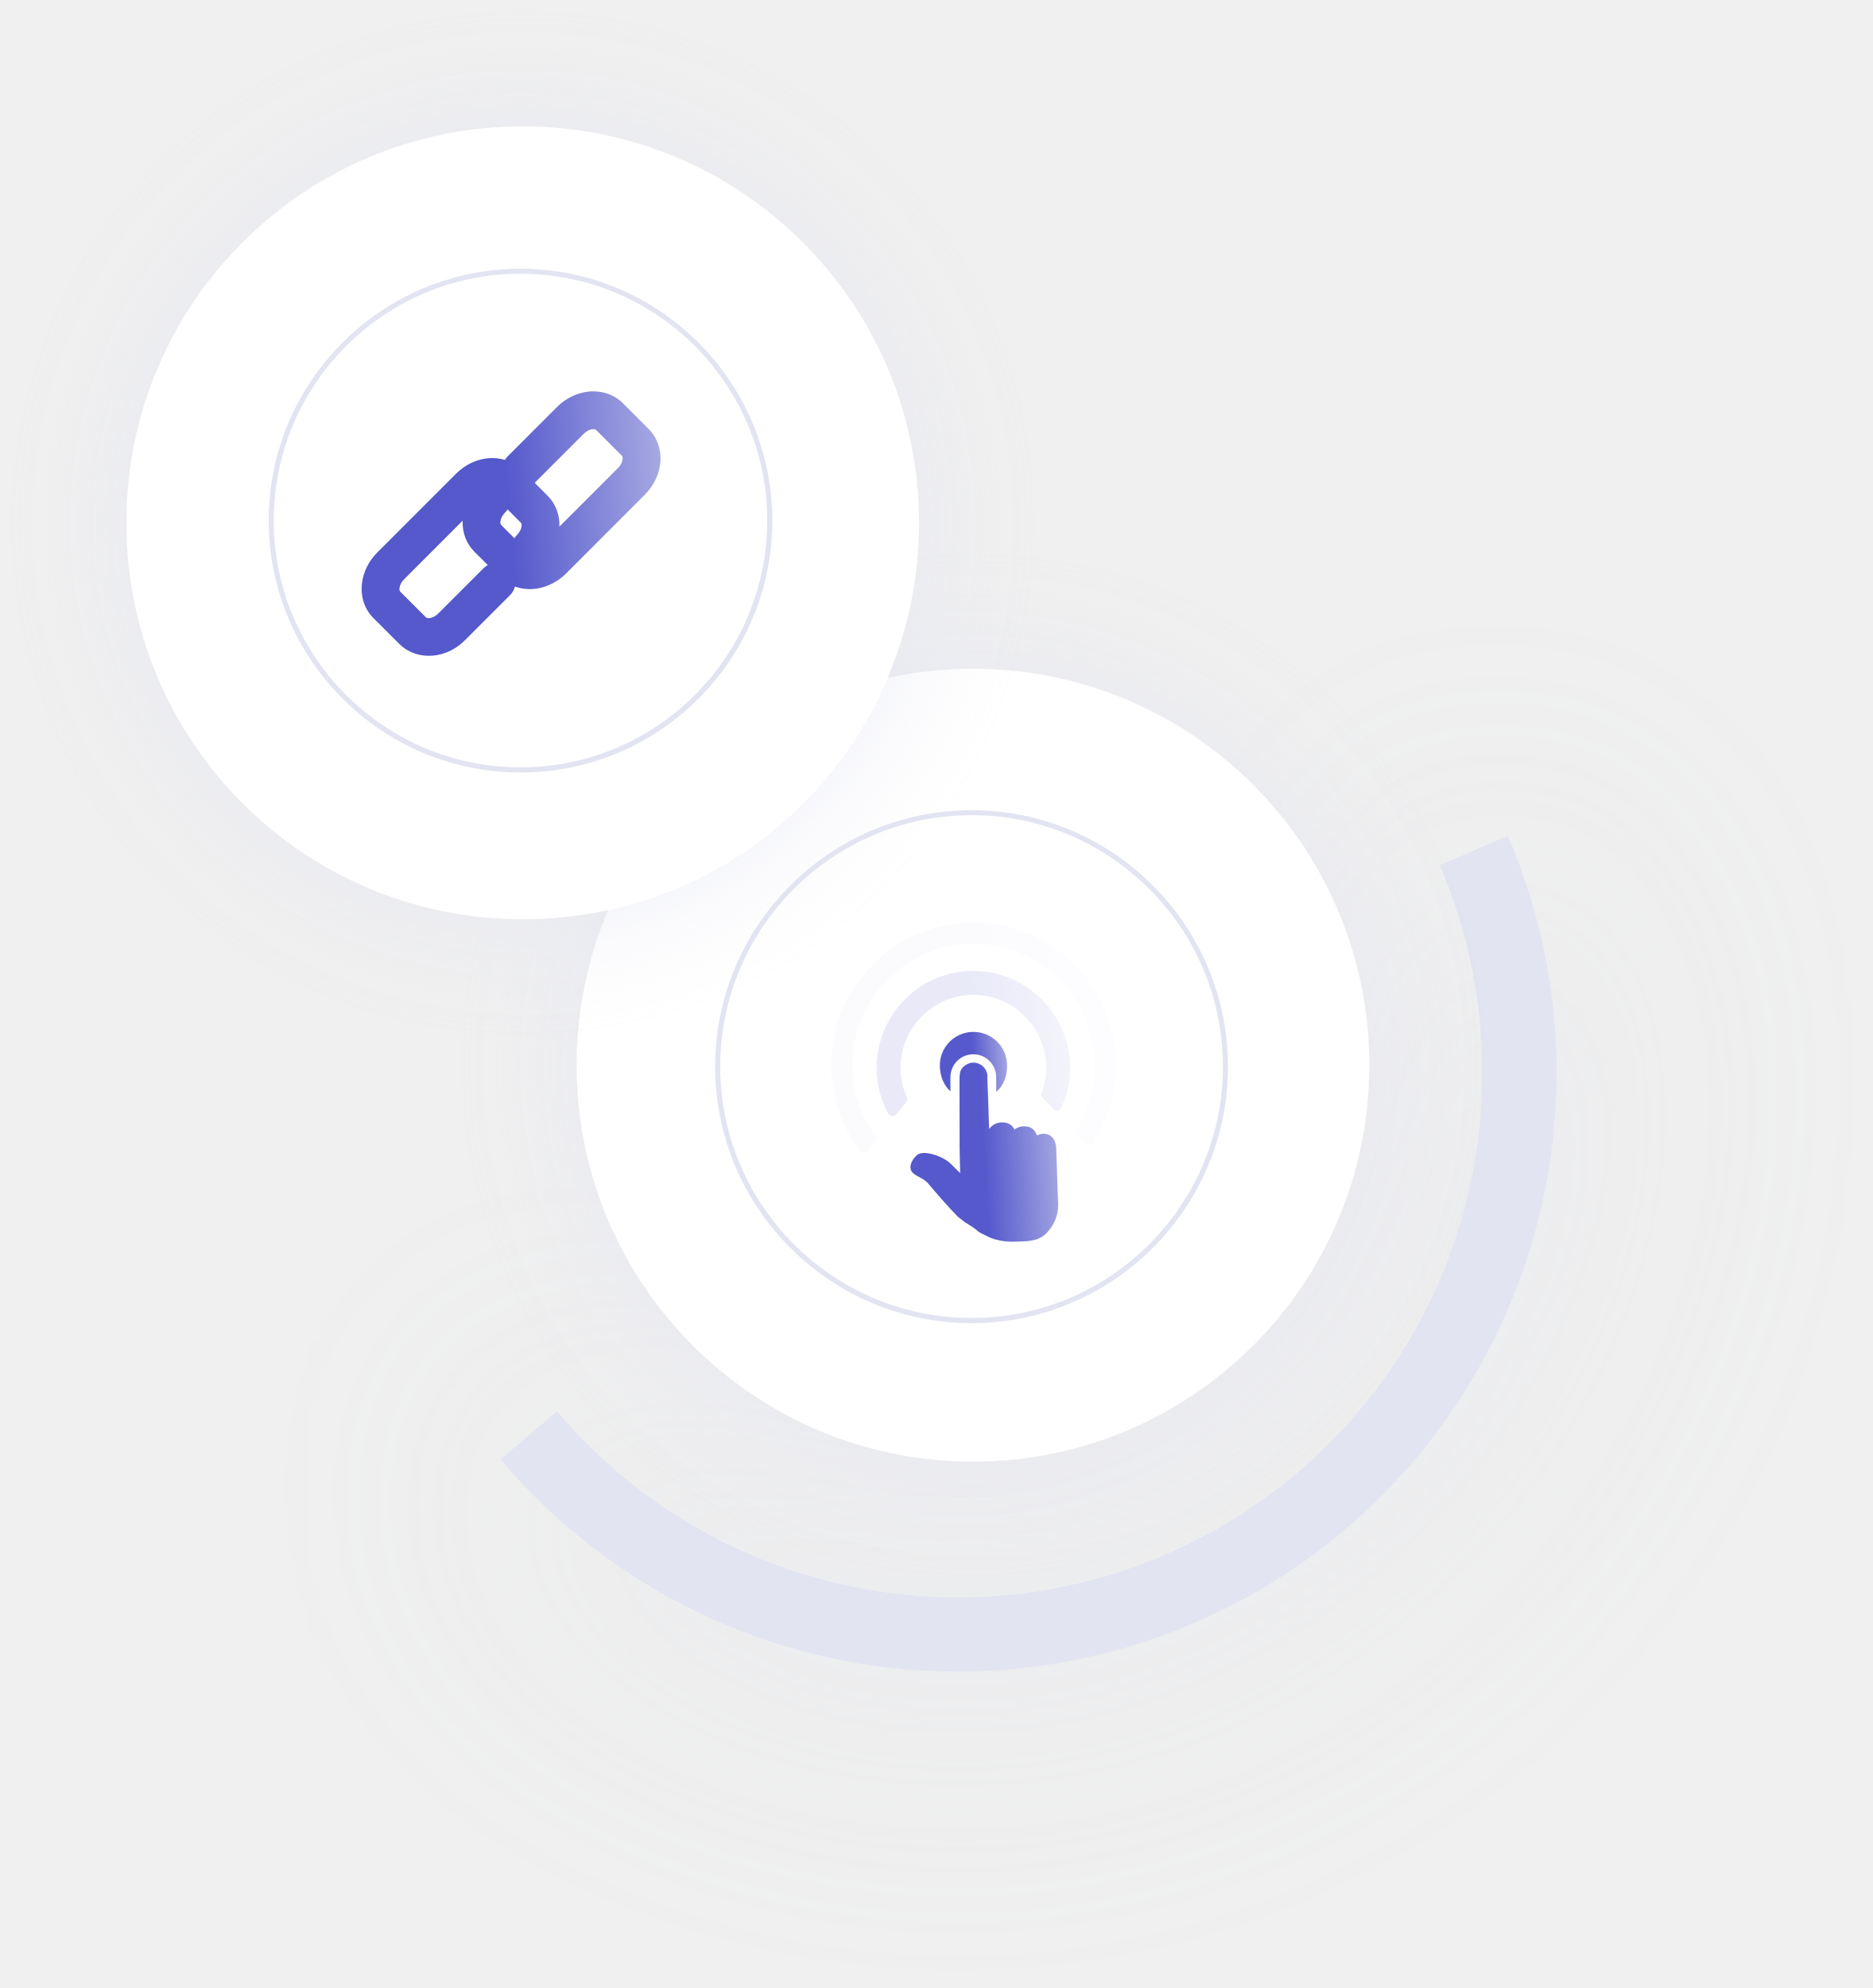
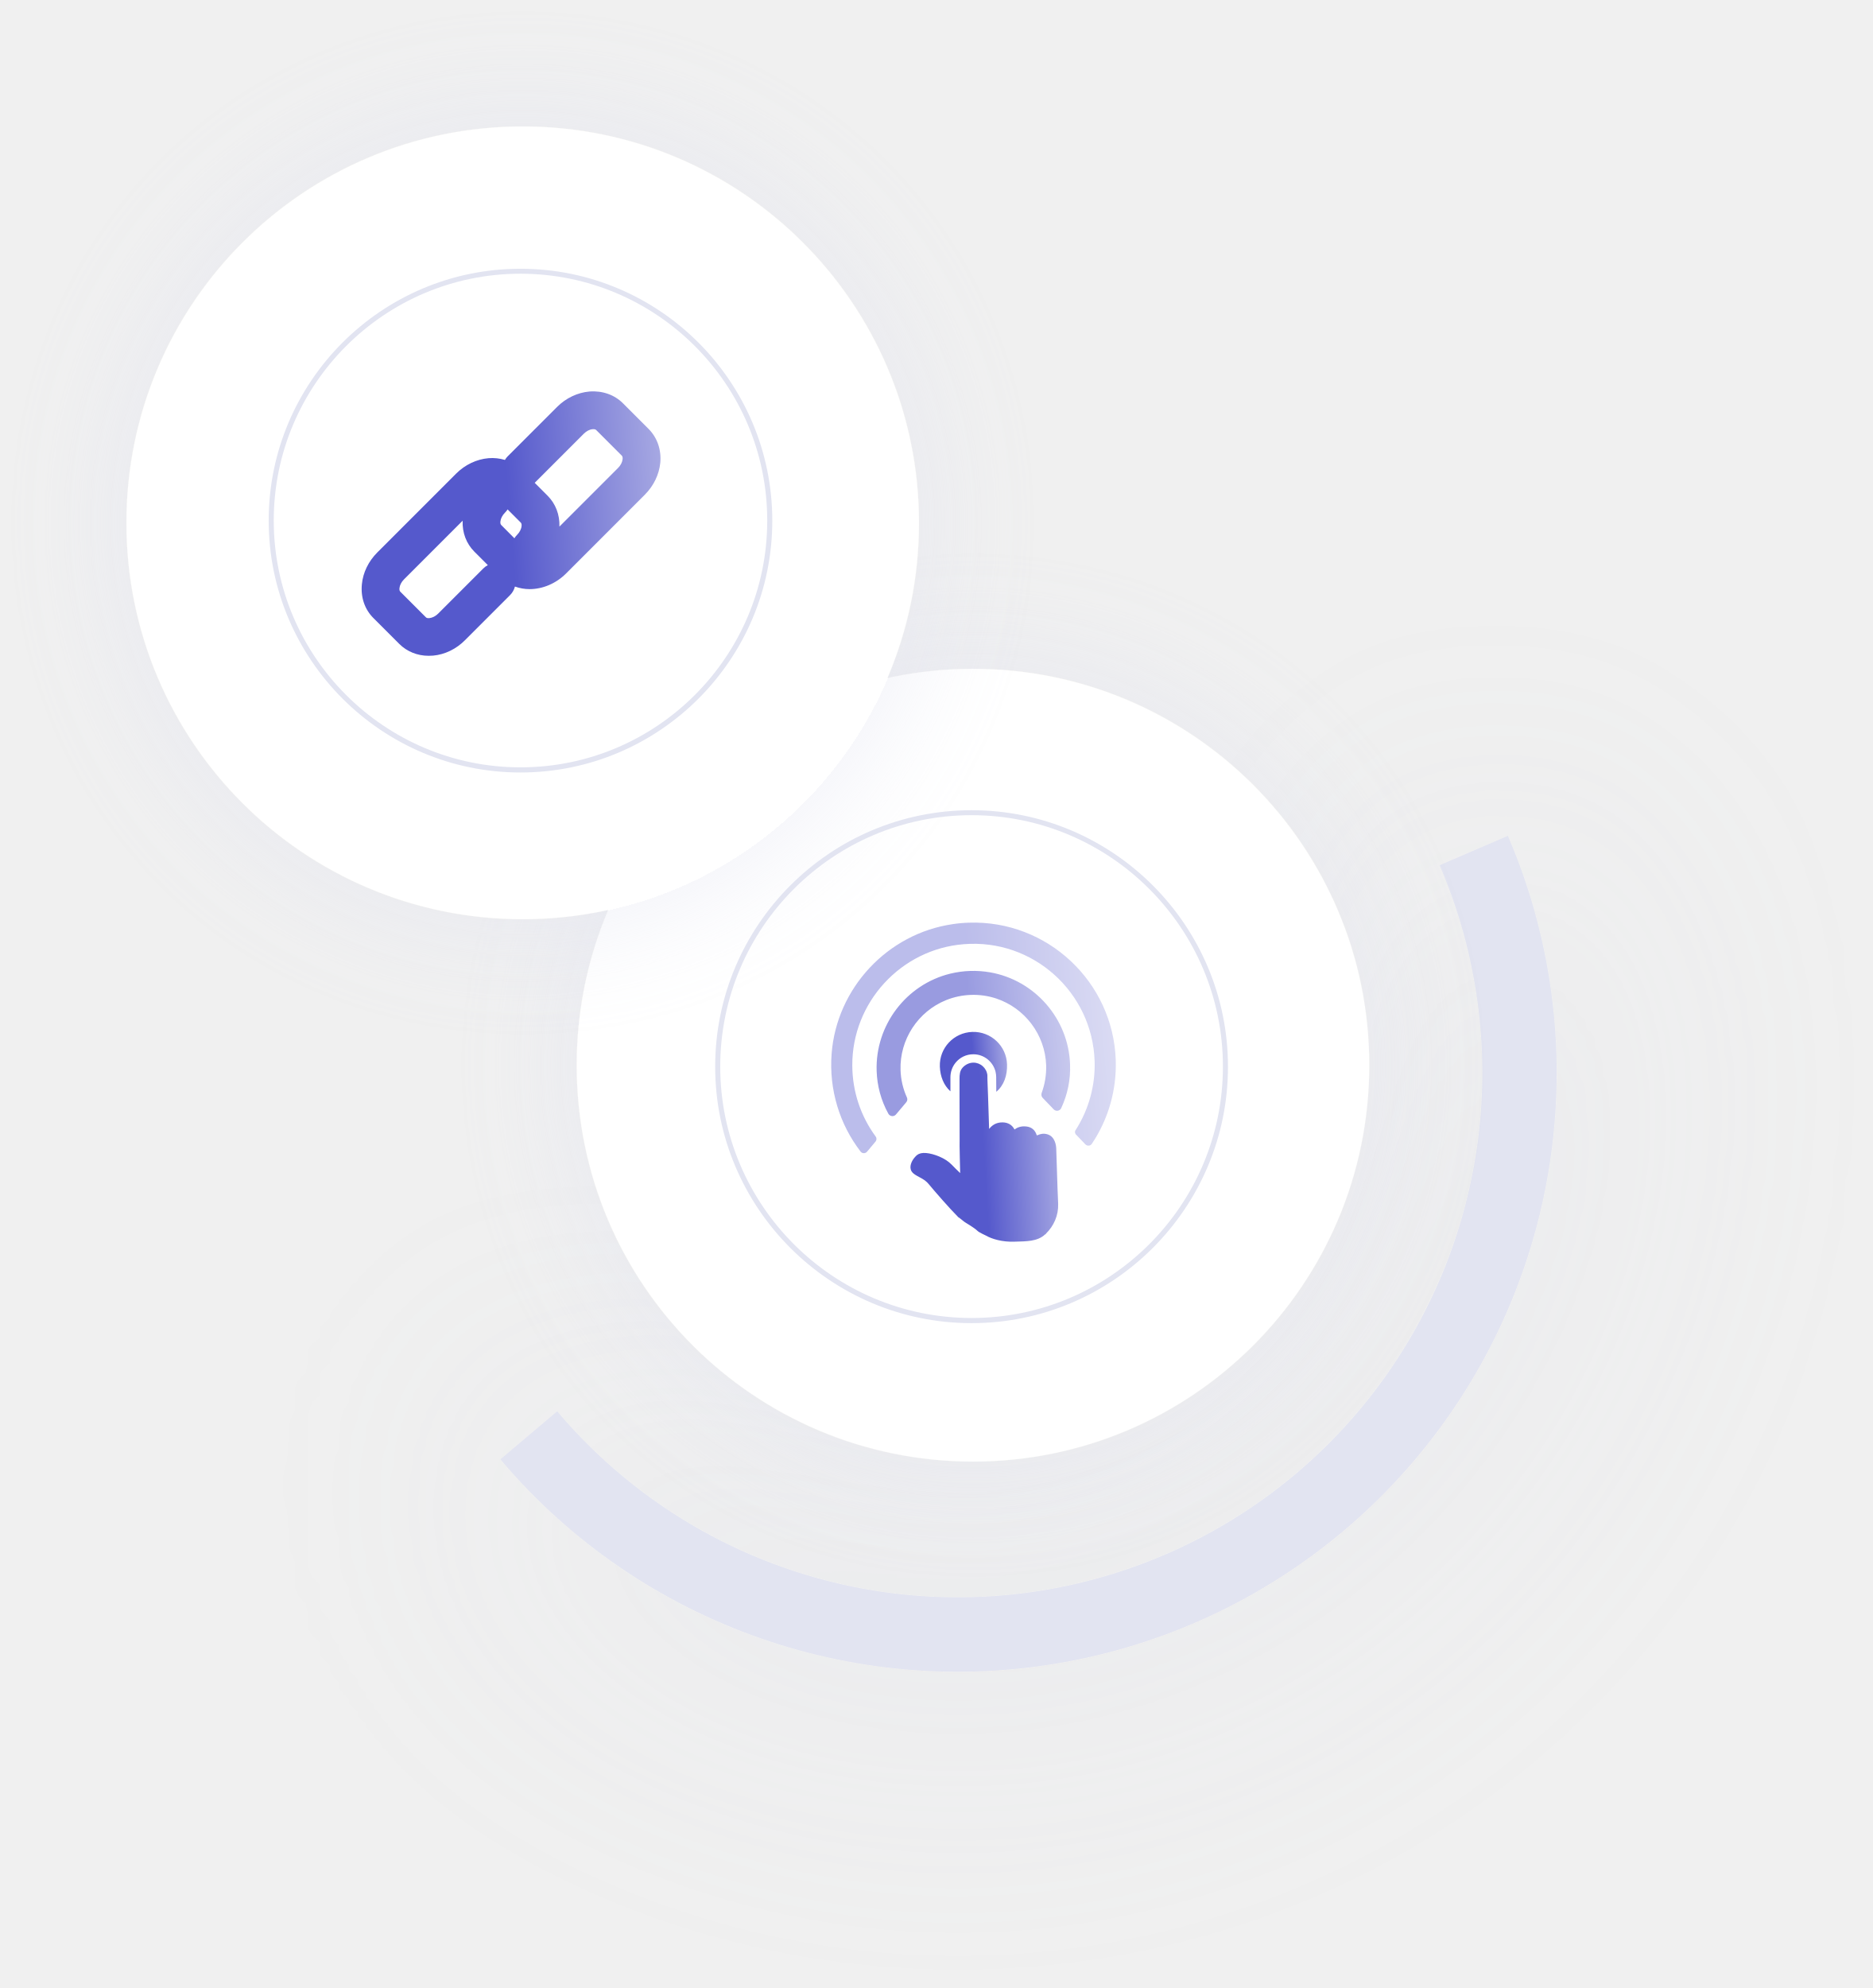
- <svg xmlns="http://www.w3.org/2000/svg" width="474" height="503" viewBox="0 0 474 503" fill="none">
-   <g filter="url(#filter0_d_3146_176137)">
-     <path d="M126.632 369.232C150.086 396.988 182.731 415.394 218.618 421.096C254.506 426.799 291.249 419.418 322.15 400.299C353.052 381.181 376.057 351.596 386.973 316.937C397.89 282.277 395.99 244.849 381.622 211.472L364.331 218.916C376.915 248.147 378.578 280.927 369.018 311.282C359.458 341.637 339.31 367.547 312.246 384.291C285.182 401.035 253.003 407.499 221.573 402.505C190.142 397.51 161.552 381.39 141.011 357.082L126.632 369.232Z" fill="#E2E4F1" />
+ <svg xmlns="http://www.w3.org/2000/svg" width="474" height="503" fill="none">
+   <g filter="url(#a)">
+     <path d="M126.632 369.232a151.568 151.568 0 0 0 260.341-52.295 151.569 151.569 0 0 0-5.351-105.465l-17.291 7.444a132.747 132.747 0 0 1-142.758 183.589 132.752 132.752 0 0 1-80.562-45.423l-14.379 12.15Z" fill="#E2E4F1" />
  </g>
-   <g filter="url(#filter1_d_3146_176137)">
-     <circle cx="246.249" cy="269.514" r="100.288" fill="white" />
+   <g filter="url(#b)">
+     <circle cx="246.249" cy="269.514" r="100.288" fill="#fff" />
  </g>
-   <g filter="url(#filter2_d_3146_176137)">
-     <circle cx="132.288" cy="132.288" r="100.288" fill="white" />
+   <g filter="url(#c)">
+     <circle cx="132.288" cy="132.288" r="100.288" fill="#fff" />
  </g>
-   <path d="M131.727 195.454C96.594 195.454 68 166.859 68 131.727C68 96.571 96.594 68 131.727 68C166.882 68 195.454 96.594 195.454 131.727C195.477 166.859 166.882 195.454 131.727 195.454ZM131.727 69.256C97.293 69.256 69.28 97.269 69.28 131.704C69.28 166.138 97.293 194.151 131.727 194.151C166.161 194.151 194.174 166.138 194.174 131.704C194.174 97.269 166.161 69.256 131.727 69.256Z" fill="#E2E4F1" />
-   <path d="M164.154 108.53L157.639 102.016C155.499 99.875 152.427 98.805 149.193 99.061C146.169 99.317 143.237 100.713 140.98 102.969L128.486 115.464C128.207 115.743 127.974 116.045 127.788 116.371C126.485 115.975 125.066 115.813 123.647 115.929C120.622 116.185 117.691 117.581 115.434 119.838L95.494 139.777C93.261 142.011 91.865 144.872 91.586 147.827C91.26 151.154 92.307 154.202 94.54 156.413L101.055 162.927C102.986 164.858 105.639 165.928 108.477 165.928C108.873 165.928 109.245 165.905 109.64 165.882C112.618 165.603 115.48 164.207 117.691 161.973L129.091 150.573C129.719 149.944 130.115 149.2 130.324 148.409C131.488 148.828 132.744 149.06 134.047 149.06C137.374 149.06 140.748 147.618 143.26 145.105L163.2 125.166C165.433 122.932 166.806 120.07 167.109 117.115C167.411 113.812 166.364 110.764 164.154 108.53ZM126.834 132.82C126.602 132.588 126.625 132.122 126.648 131.936C126.718 131.192 127.137 130.377 127.788 129.726C128.044 129.47 128.277 129.191 128.463 128.888L131.813 132.239C132.046 132.471 132.023 132.937 131.999 133.123C131.93 133.867 131.511 134.682 130.859 135.333C130.603 135.589 130.371 135.891 130.185 136.194L126.834 132.82ZM138.584 125.422L135.327 122.164L147.751 109.74C148.402 109.089 149.193 108.67 149.938 108.6C150.357 108.553 150.706 108.623 150.869 108.786L157.383 115.301C157.616 115.533 157.593 115.999 157.569 116.185C157.499 116.929 157.081 117.744 156.429 118.395L141.585 133.239C141.678 130.238 140.631 127.469 138.584 125.422ZM122.297 143.849L110.897 155.249C110.245 155.901 109.431 156.319 108.686 156.389C108.291 156.436 107.942 156.366 107.802 156.203L101.288 149.689C101.055 149.456 101.078 148.99 101.102 148.804C101.171 148.06 101.59 147.246 102.242 146.594L117.086 131.75C116.969 134.775 118.016 137.543 120.064 139.591L123.461 142.988C123.042 143.197 122.646 143.5 122.297 143.849Z" fill="url(#paint0_linear_3146_176137)" />
-   <g opacity="0.4">
-     <g opacity="0.4">
-       <g opacity="0.4">
-         <path opacity="0.4" d="M272.355 287.108L274.705 289.551C275.147 290.016 275.938 289.969 276.31 289.434C280.475 283.245 282.615 275.893 282.382 268.262C281.731 248.415 265.049 232.78 245.203 233.455C243.83 233.502 242.457 233.618 241.108 233.827C224.612 236.224 211.722 250.021 210.466 266.656C209.791 275.707 212.467 284.432 217.818 291.389C218.214 291.9 219.005 291.9 219.423 291.412L221.587 288.829C221.89 288.457 221.913 287.945 221.611 287.55C217.818 282.384 215.724 276.149 215.701 269.565C215.631 253.627 228.032 240.156 243.9 238.9C261.443 237.457 276.45 251.068 277.031 268.448C277.241 274.66 275.542 280.709 272.262 285.874C271.959 286.223 272.006 286.759 272.355 287.108Z" fill="url(#paint1_linear_3146_176137)" />
-       </g>
-     </g>
-   </g>
-   <g opacity="0.6">
-     <g opacity="0.6">
-       <g opacity="0.6">
-         <path opacity="0.6" d="M263.883 277.777L266.675 280.685C267.257 281.29 268.258 281.104 268.583 280.359C270.189 276.939 270.956 273.193 270.817 269.331C270.445 257.814 261.929 247.996 250.575 246.018C247.271 245.436 243.805 245.553 240.524 246.344C229.333 249.066 221.492 259.42 221.864 270.936C221.981 274.799 223.004 278.475 224.819 281.779C225.215 282.5 226.215 282.616 226.75 281.988L229.356 278.894C229.659 278.545 229.705 278.056 229.519 277.66C228.542 275.497 227.983 273.147 227.914 270.75C227.658 263.049 232.311 255.93 239.454 253.045C243.456 251.439 247.993 251.276 252.087 252.626C259.416 255.045 264.512 261.839 264.768 269.54C264.837 271.937 264.442 274.31 263.628 276.544C263.488 276.986 263.581 277.474 263.883 277.777Z" fill="url(#paint2_linear_3146_176137)" />
-       </g>
-     </g>
-   </g>
-   <path d="M267.644 300.648L267.318 290.597C267.295 289.922 267.062 287.618 265.131 287.014C264.2 286.711 263.316 286.874 262.595 287.223L262.432 287.246H262.385C262.013 285.99 261.152 285.222 259.896 285.036C258.384 284.827 257.383 285.315 256.755 285.78C256.103 284.478 254.824 283.826 253.149 284.012C251.892 284.152 250.985 284.803 250.333 285.641L250.054 277.056C250.008 275.38 249.891 273.682 249.891 272.007C249.682 270.238 248.17 268.866 246.355 268.866C245.308 268.866 244.284 269.378 243.609 270.145C242.888 270.96 242.842 271.96 242.842 273.007V277.125L242.865 288.526C242.795 288.875 243.004 296.809 243.004 296.809C242.306 296.157 241.539 295.39 240.841 294.668C239.212 292.97 236.304 291.9 234.396 291.737C233.395 291.644 232.628 291.83 232.116 292.225C231.953 292.365 231.79 292.504 231.65 292.667C230.696 293.668 229.998 295.25 230.72 296.39C231.022 296.879 231.557 297.204 232.116 297.53C232.86 297.972 234.07 298.437 235.024 299.577C236.606 301.485 240.282 305.72 242.539 307.977C243.004 308.233 243.982 309.163 244.447 309.396C245.843 310.233 246.983 311.025 247.402 311.443C247.704 311.792 249.542 312.63 249.542 312.63C251.031 313.491 253.684 314.282 256.732 314.166C259.779 314.072 262.548 314.166 264.526 312.304H264.642L264.689 312.165C266.713 310.187 267.899 307.511 267.806 304.603C267.76 303.789 267.667 301.136 267.644 300.648Z" fill="url(#paint3_linear_3146_176137)" />
-   <path d="M246.074 261.095C241.374 261.257 237.698 265.166 237.861 269.866C237.954 272.402 238.861 274.612 240.536 276.125V272.542C240.536 271.169 241.025 269.913 241.816 268.912C242.886 267.586 244.492 266.748 246.33 266.748C249.052 266.748 251.332 268.633 251.96 271.169C252.053 271.611 252.123 272.053 252.123 272.518L252.146 276.241C254.077 274.636 254.962 272.1 254.868 269.284C254.706 264.608 250.774 260.932 246.074 261.095Z" fill="url(#paint4_linear_3146_176137)" />
-   <path d="M245.89 334.78C210.106 334.78 181 305.674 181 269.89C181 234.106 210.106 205 245.89 205C281.674 205 310.78 234.106 310.78 269.89C310.804 305.651 281.674 334.78 245.89 334.78ZM245.89 206.256C210.804 206.256 182.28 234.781 182.28 269.867C182.28 304.929 210.804 333.477 245.89 333.477C280.953 333.477 309.501 304.953 309.501 269.867C309.501 234.804 280.976 206.256 245.89 206.256Z" fill="#E2E4F1" />
+   <path d="M131.727 195.454C96.594 195.454 68 166.859 68 131.727 68 96.571 96.594 68 131.727 68c35.155 0 63.727 28.594 63.727 63.727.023 35.132-28.572 63.727-63.727 63.727Zm0-126.198c-34.434 0-62.447 28.013-62.447 62.448 0 34.434 28.013 62.447 62.447 62.447s62.447-28.013 62.447-62.447c0-34.435-28.013-62.448-62.447-62.448Z" fill="#E2E4F1" />
+   <path d="m164.154 108.53-6.515-6.514c-2.14-2.141-5.212-3.211-8.446-2.955-3.024.256-5.956 1.652-8.213 3.908l-12.494 12.495a4.284 4.284 0 0 0-.698.907 11.184 11.184 0 0 0-4.141-.442c-3.025.256-5.956 1.652-8.213 3.909l-19.94 19.939c-2.233 2.234-3.63 5.095-3.908 8.05-.326 3.327.72 6.375 2.954 8.586l6.515 6.514c1.931 1.931 4.584 3.001 7.422 3.001.396 0 .768-.023 1.163-.046 2.978-.279 5.84-1.675 8.051-3.909l11.4-11.4a4.736 4.736 0 0 0 1.233-2.164c1.164.419 2.42.651 3.723.651 3.327 0 6.701-1.442 9.213-3.955l19.94-19.939c2.233-2.234 3.606-5.096 3.909-8.051.302-3.303-.745-6.351-2.955-8.585Zm-37.32 24.29c-.232-.232-.209-.698-.186-.884.07-.744.489-1.559 1.14-2.21a4.61 4.61 0 0 0 .675-.838l3.35 3.351c.233.232.21.698.186.884-.069.744-.488 1.559-1.14 2.21a4.755 4.755 0 0 0-.674.861l-3.351-3.374Zm11.75-7.398-3.257-3.258 12.424-12.424c.651-.651 1.442-1.07 2.187-1.14.419-.047.768.023.931.186l6.514 6.515c.233.232.21.698.186.884-.07.744-.488 1.559-1.14 2.21l-14.844 14.844c.093-3.001-.954-5.77-3.001-7.817Zm-16.287 18.427-11.4 11.4c-.652.652-1.466 1.07-2.211 1.14-.395.047-.744-.023-.884-.186l-6.514-6.514c-.233-.233-.21-.699-.186-.885.069-.744.488-1.558 1.14-2.21l14.844-14.844c-.117 3.025.93 5.793 2.978 7.841l3.397 3.397a4.56 4.56 0 0 0-1.164.861Z" fill="url(#d)" />
+   <path opacity=".4" d="m272.355 287.108 2.35 2.443c.442.465 1.233.418 1.605-.117 4.165-6.189 6.305-13.541 6.072-21.172-.651-19.847-17.333-35.482-37.179-34.807a34.499 34.499 0 0 0-4.095.372c-16.496 2.397-29.386 16.194-30.642 32.829-.675 9.051 2.001 17.776 7.352 24.733.396.511 1.187.511 1.605.023l2.164-2.583c.303-.372.326-.884.024-1.279-3.793-5.166-5.887-11.401-5.91-17.985-.07-15.938 12.331-29.409 28.199-30.665 17.543-1.443 32.55 12.168 33.131 29.548a30.552 30.552 0 0 1-4.769 17.426c-.303.349-.256.885.093 1.234Z" fill="url(#e)" />
+   <path opacity=".6" d="m263.883 277.777 2.792 2.908c.582.605 1.583.419 1.908-.326a23.808 23.808 0 0 0 2.234-11.028c-.372-11.517-8.888-21.335-20.242-23.313a24.809 24.809 0 0 0-10.051.326c-11.191 2.722-19.032 13.076-18.66 24.592a23.917 23.917 0 0 0 2.955 10.843c.396.721 1.396.837 1.931.209l2.606-3.094c.303-.349.349-.838.163-1.234a18.07 18.07 0 0 1-1.605-6.91c-.256-7.701 4.397-14.82 11.54-17.705 4.002-1.606 8.539-1.769 12.633-.419 7.329 2.419 12.425 9.213 12.681 16.914a18.866 18.866 0 0 1-1.14 7.004c-.14.442-.047.93.255 1.233Z" fill="url(#f)" />
+   <path d="m267.644 300.648-.326-10.051c-.023-.675-.256-2.979-2.187-3.583-.931-.303-1.815-.14-2.536.209l-.163.023h-.047c-.372-1.256-1.233-2.024-2.489-2.21-1.512-.209-2.513.279-3.141.744-.652-1.302-1.931-1.954-3.606-1.768-1.257.14-2.164.791-2.816 1.629l-.279-8.585c-.046-1.676-.163-3.374-.163-5.049a3.569 3.569 0 0 0-3.536-3.141c-1.047 0-2.071.512-2.746 1.279-.721.815-.767 1.815-.767 2.862v4.118l.023 11.401c-.07.349.139 8.283.139 8.283a62.06 62.06 0 0 1-2.163-2.141c-1.629-1.698-4.537-2.768-6.445-2.931-1.001-.093-1.768.093-2.28.488-.163.14-.326.279-.466.442-.954 1.001-1.652 2.583-.93 3.723.302.489.837.814 1.396 1.14.744.442 1.954.907 2.908 2.047 1.582 1.908 5.258 6.143 7.515 8.4.465.256 1.443 1.186 1.908 1.419 1.396.837 2.536 1.629 2.955 2.047.302.349 2.14 1.187 2.14 1.187 1.489.861 4.142 1.652 7.19 1.536 3.047-.094 5.816 0 7.794-1.862h.116l.047-.139c2.024-1.978 3.21-4.654 3.117-7.562-.046-.814-.139-3.467-.162-3.955Z" fill="url(#g)" />
+   <path d="M246.074 261.095c-4.7.162-8.376 4.071-8.213 8.771.093 2.536 1 4.746 2.675 6.259v-3.583a5.84 5.84 0 0 1 1.28-3.63 5.753 5.753 0 0 1 4.514-2.164c2.722 0 5.002 1.885 5.63 4.421.093.442.163.884.163 1.349l.023 3.723c1.931-1.605 2.816-4.141 2.722-6.957-.162-4.676-4.094-8.352-8.794-8.189Z" fill="url(#h)" />
+   <path d="M245.89 334.78c-35.784 0-64.89-29.106-64.89-64.89S210.106 205 245.89 205s64.89 29.106 64.89 64.89c.024 35.761-29.106 64.89-64.89 64.89Zm0-128.524c-35.086 0-63.61 28.525-63.61 63.611 0 35.062 28.524 63.61 63.61 63.61 35.063 0 63.611-28.524 63.611-63.61 0-35.063-28.525-63.611-63.611-63.611Z" fill="#E2E4F1" />
  <defs>
-     <filter id="filter0_d_3146_176137" x="46.633" y="131.472" width="427.34" height="371.502" filterUnits="userSpaceOnUse" color-interpolation-filters="sRGB">
+     <linearGradient id="d" x1="132.726" y1="177.688" x2="201.064" y2="172.223" gradientUnits="userSpaceOnUse">
+       <stop stop-color="#5559CC" />
+       <stop offset="1" stop-color="#E3E3F3" />
+     </linearGradient>
+     <linearGradient id="e" x1="249.604" y1="302.029" x2="314.613" y2="296.352" gradientUnits="userSpaceOnUse">
+       <stop stop-color="#5559CC" />
+       <stop offset="1" stop-color="#E3E3F3" />
+     </linearGradient>
+     <linearGradient id="f" x1="248.533" y1="288.855" x2="292.681" y2="284.692" gradientUnits="userSpaceOnUse">
+       <stop stop-color="#5559CC" />
+       <stop offset="1" stop-color="#E3E3F3" />
+     </linearGradient>
+     <linearGradient id="g" x1="250.789" y1="322.141" x2="284.673" y2="320.163" gradientUnits="userSpaceOnUse">
+       <stop stop-color="#5559CC" />
+       <stop offset="1" stop-color="#E3E3F3" />
+     </linearGradient>
+     <linearGradient id="h" x1="247.127" y1="278.904" x2="262.506" y2="277.682" gradientUnits="userSpaceOnUse">
+       <stop stop-color="#5559CC" />
+       <stop offset="1" stop-color="#E3E3F3" />
+     </linearGradient>
+     <filter id="a" x="46.633" y="131.472" width="427.34" height="371.502" filterUnits="userSpaceOnUse" color-interpolation-filters="sRGB">
      <feFlood flood-opacity="0" result="BackgroundImageFix" />
-       <feColorMatrix in="SourceAlpha" type="matrix" values="0 0 0 0 0 0 0 0 0 0 0 0 0 0 0 0 0 0 127 0" result="hardAlpha" />
+       <feColorMatrix in="SourceAlpha" values="0 0 0 0 0 0 0 0 0 0 0 0 0 0 0 0 0 0 127 0" result="hardAlpha" />
      <feOffset />
      <feGaussianBlur stdDeviation="40" />
      <feComposite in2="hardAlpha" operator="out" />
-       <feColorMatrix type="matrix" values="0 0 0 0 0.778 0 0 0 0 0.798 0 0 0 0 0.865 0 0 0 0.4 0" />
-       <feBlend mode="normal" in2="BackgroundImageFix" result="effect1_dropShadow_3146_176137" />
-       <feBlend mode="normal" in="SourceGraphic" in2="effect1_dropShadow_3146_176137" result="shape" />
+       <feColorMatrix values="0 0 0 0 0.778 0 0 0 0 0.798 0 0 0 0 0.865 0 0 0 0.4 0" />
+       <feBlend in2="BackgroundImageFix" result="effect1_dropShadow_3146_176137" />
+       <feBlend in="SourceGraphic" in2="effect1_dropShadow_3146_176137" result="shape" />
    </filter>
-     <filter id="filter1_d_3146_176137" x="113.961" y="137.226" width="264.574" height="264.576" filterUnits="userSpaceOnUse" color-interpolation-filters="sRGB">
+     <filter id="b" x="113.961" y="137.226" width="264.574" height="264.576" filterUnits="userSpaceOnUse" color-interpolation-filters="sRGB">
      <feFlood flood-opacity="0" result="BackgroundImageFix" />
-       <feColorMatrix in="SourceAlpha" type="matrix" values="0 0 0 0 0 0 0 0 0 0 0 0 0 0 0 0 0 0 127 0" result="hardAlpha" />
+       <feColorMatrix in="SourceAlpha" values="0 0 0 0 0 0 0 0 0 0 0 0 0 0 0 0 0 0 127 0" result="hardAlpha" />
      <feOffset />
      <feGaussianBlur stdDeviation="16" />
      <feComposite in2="hardAlpha" operator="out" />
-       <feColorMatrix type="matrix" values="0 0 0 0 0.886 0 0 0 0 0.894 0 0 0 0 0.945 0 0 0 0.6 0" />
-       <feBlend mode="normal" in2="BackgroundImageFix" result="effect1_dropShadow_3146_176137" />
-       <feBlend mode="normal" in="SourceGraphic" in2="effect1_dropShadow_3146_176137" result="shape" />
+       <feColorMatrix values="0 0 0 0 0.886 0 0 0 0 0.894 0 0 0 0 0.945 0 0 0 0.6 0" />
+       <feBlend in2="BackgroundImageFix" result="effect1_dropShadow_3146_176137" />
+       <feBlend in="SourceGraphic" in2="effect1_dropShadow_3146_176137" result="shape" />
    </filter>
-     <filter id="filter2_d_3146_176137" x="0" y="0" width="264.574" height="264.576" filterUnits="userSpaceOnUse" color-interpolation-filters="sRGB">
+     <filter id="c" x="0" y="0" width="264.574" height="264.576" filterUnits="userSpaceOnUse" color-interpolation-filters="sRGB">
      <feFlood flood-opacity="0" result="BackgroundImageFix" />
-       <feColorMatrix in="SourceAlpha" type="matrix" values="0 0 0 0 0 0 0 0 0 0 0 0 0 0 0 0 0 0 127 0" result="hardAlpha" />
+       <feColorMatrix in="SourceAlpha" values="0 0 0 0 0 0 0 0 0 0 0 0 0 0 0 0 0 0 127 0" result="hardAlpha" />
      <feOffset />
      <feGaussianBlur stdDeviation="16" />
      <feComposite in2="hardAlpha" operator="out" />
-       <feColorMatrix type="matrix" values="0 0 0 0 0.886 0 0 0 0 0.894 0 0 0 0 0.945 0 0 0 0.6 0" />
-       <feBlend mode="normal" in2="BackgroundImageFix" result="effect1_dropShadow_3146_176137" />
-       <feBlend mode="normal" in="SourceGraphic" in2="effect1_dropShadow_3146_176137" result="shape" />
+       <feColorMatrix values="0 0 0 0 0.886 0 0 0 0 0.894 0 0 0 0 0.945 0 0 0 0.6 0" />
+       <feBlend in2="BackgroundImageFix" result="effect1_dropShadow_3146_176137" />
+       <feBlend in="SourceGraphic" in2="effect1_dropShadow_3146_176137" result="shape" />
    </filter>
-     <linearGradient id="paint0_linear_3146_176137" x1="132.726" y1="177.688" x2="201.064" y2="172.223" gradientUnits="userSpaceOnUse">
-       <stop stop-color="#5559CC" />
-       <stop offset="1" stop-color="#E3E3F3" />
-     </linearGradient>
-     <linearGradient id="paint1_linear_3146_176137" x1="249.604" y1="302.029" x2="314.613" y2="296.352" gradientUnits="userSpaceOnUse">
-       <stop stop-color="#5559CC" />
-       <stop offset="1" stop-color="#E3E3F3" />
-     </linearGradient>
-     <linearGradient id="paint2_linear_3146_176137" x1="248.533" y1="288.855" x2="292.681" y2="284.692" gradientUnits="userSpaceOnUse">
-       <stop stop-color="#5559CC" />
-       <stop offset="1" stop-color="#E3E3F3" />
-     </linearGradient>
-     <linearGradient id="paint3_linear_3146_176137" x1="250.789" y1="322.141" x2="284.673" y2="320.163" gradientUnits="userSpaceOnUse">
-       <stop stop-color="#5559CC" />
-       <stop offset="1" stop-color="#E3E3F3" />
-     </linearGradient>
-     <linearGradient id="paint4_linear_3146_176137" x1="247.127" y1="278.904" x2="262.506" y2="277.682" gradientUnits="userSpaceOnUse">
-       <stop stop-color="#5559CC" />
-       <stop offset="1" stop-color="#E3E3F3" />
-     </linearGradient>
  </defs>
</svg>
